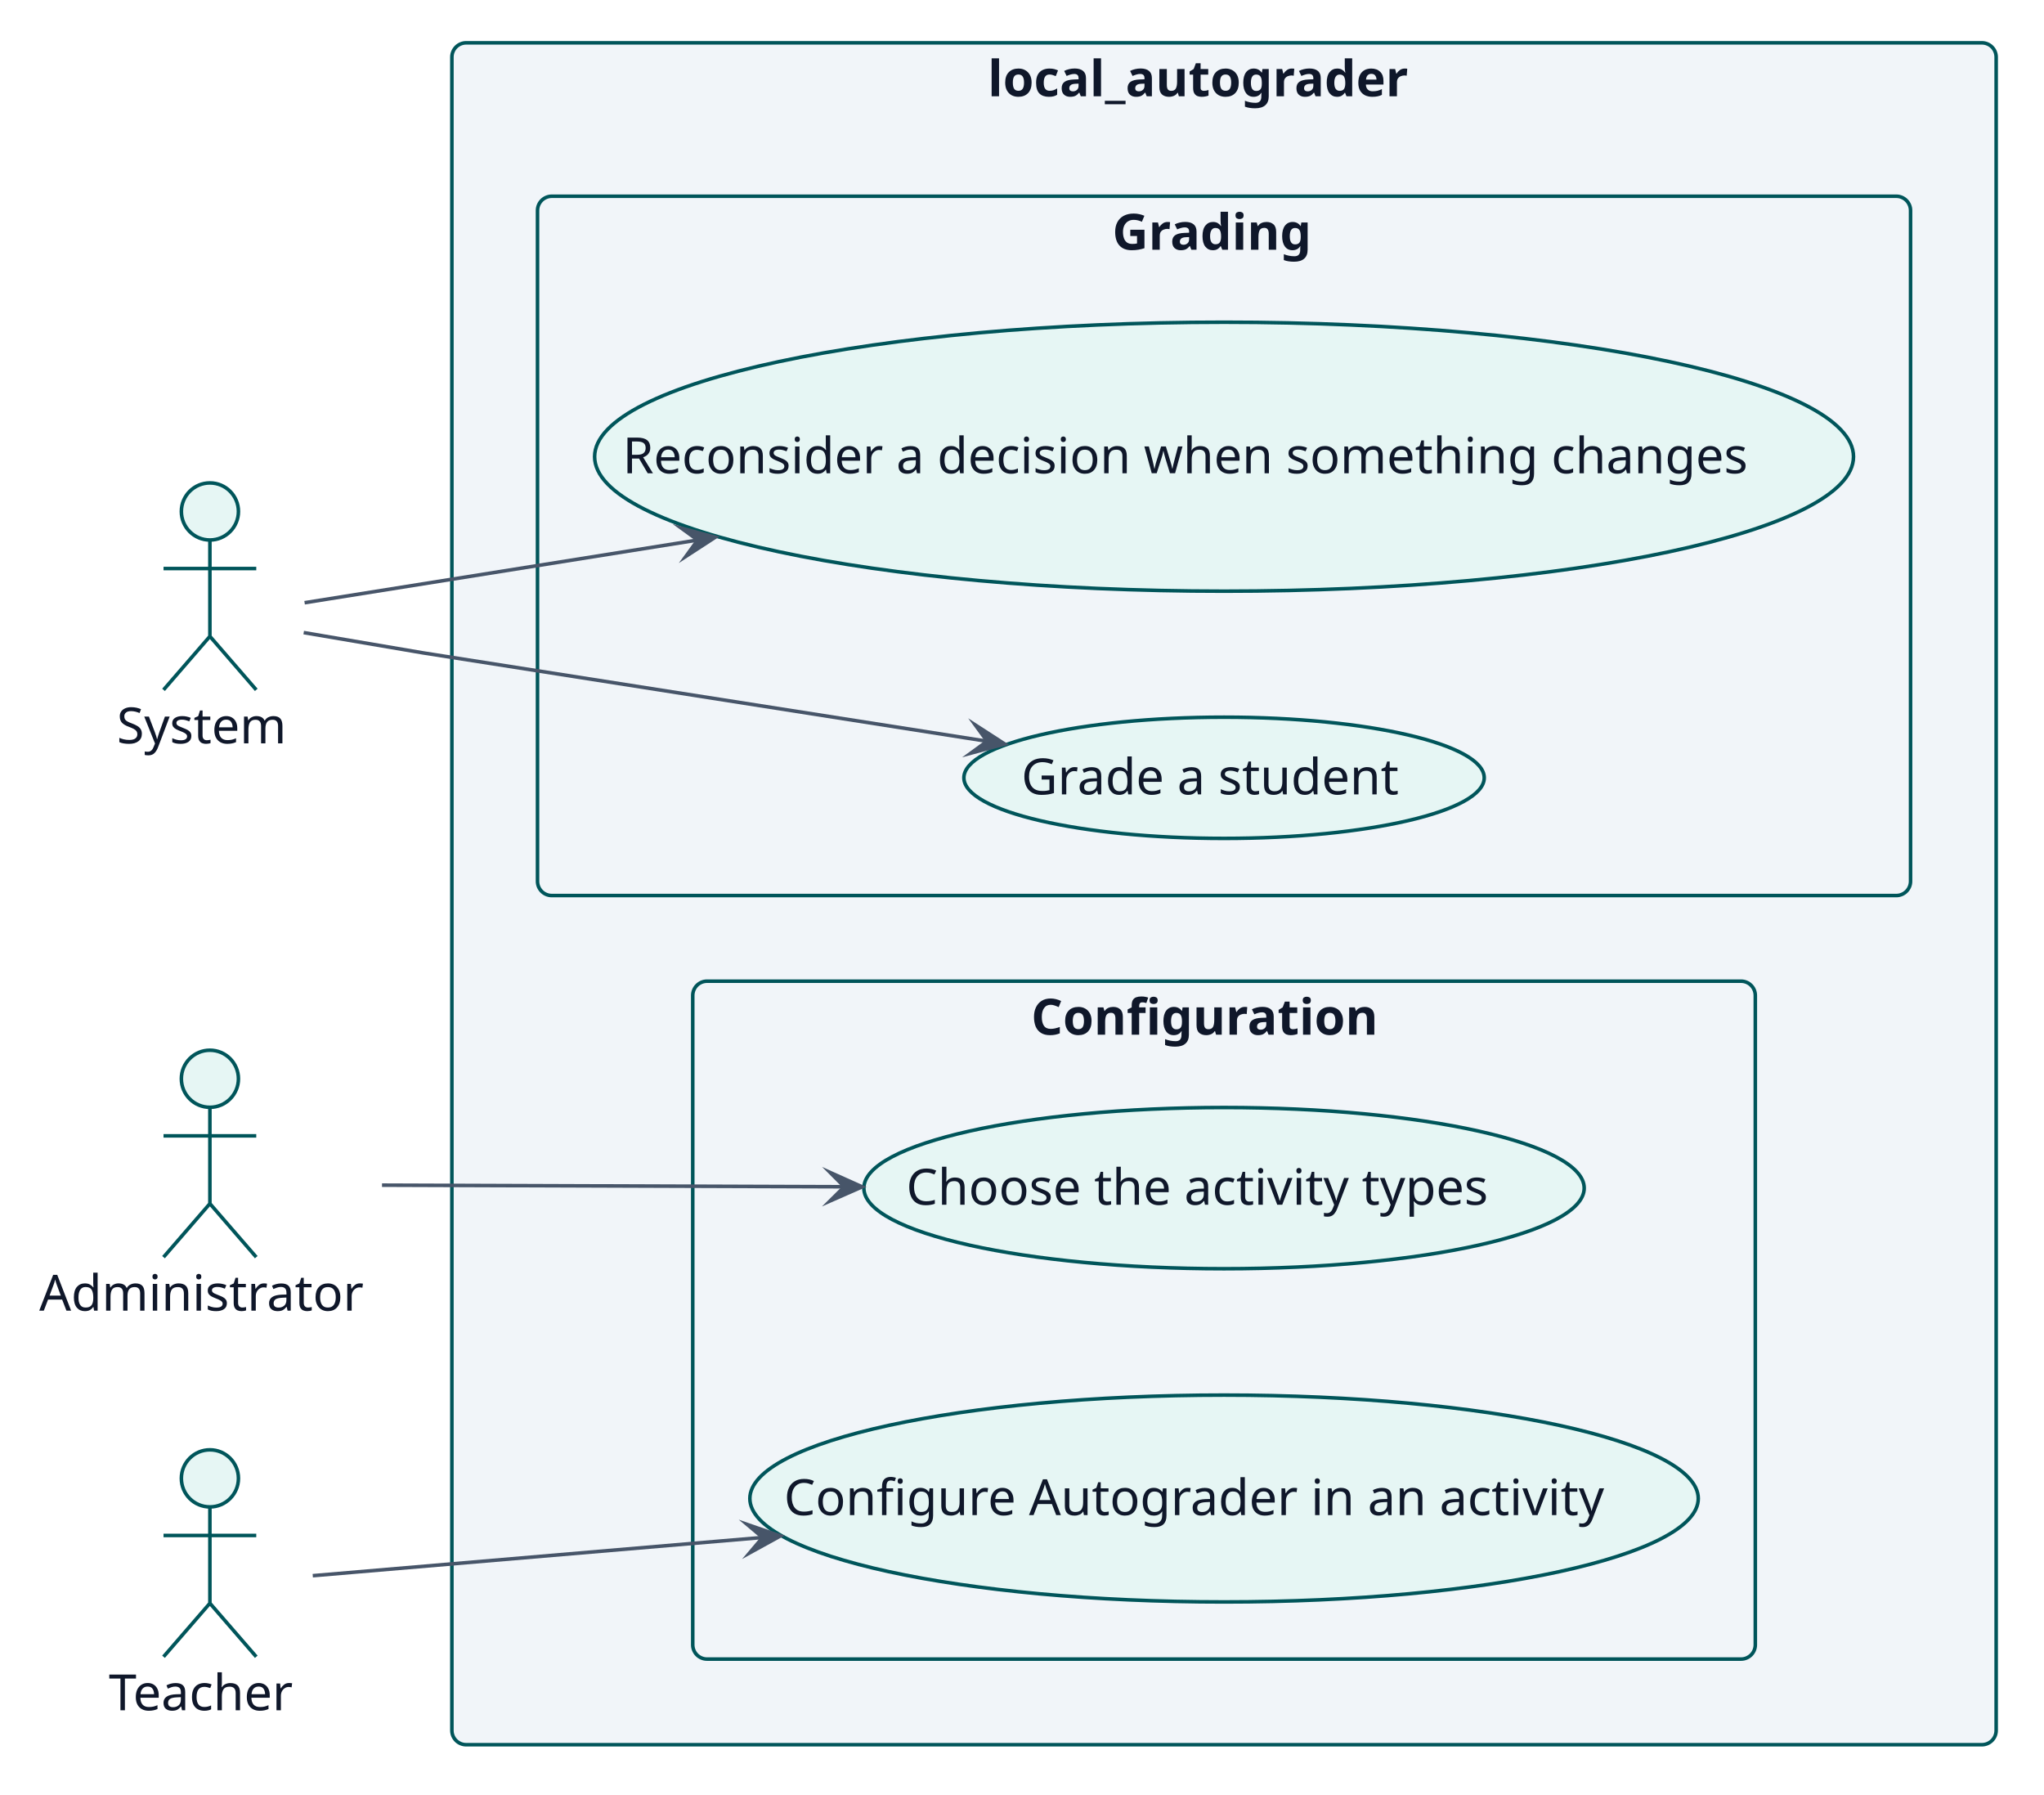
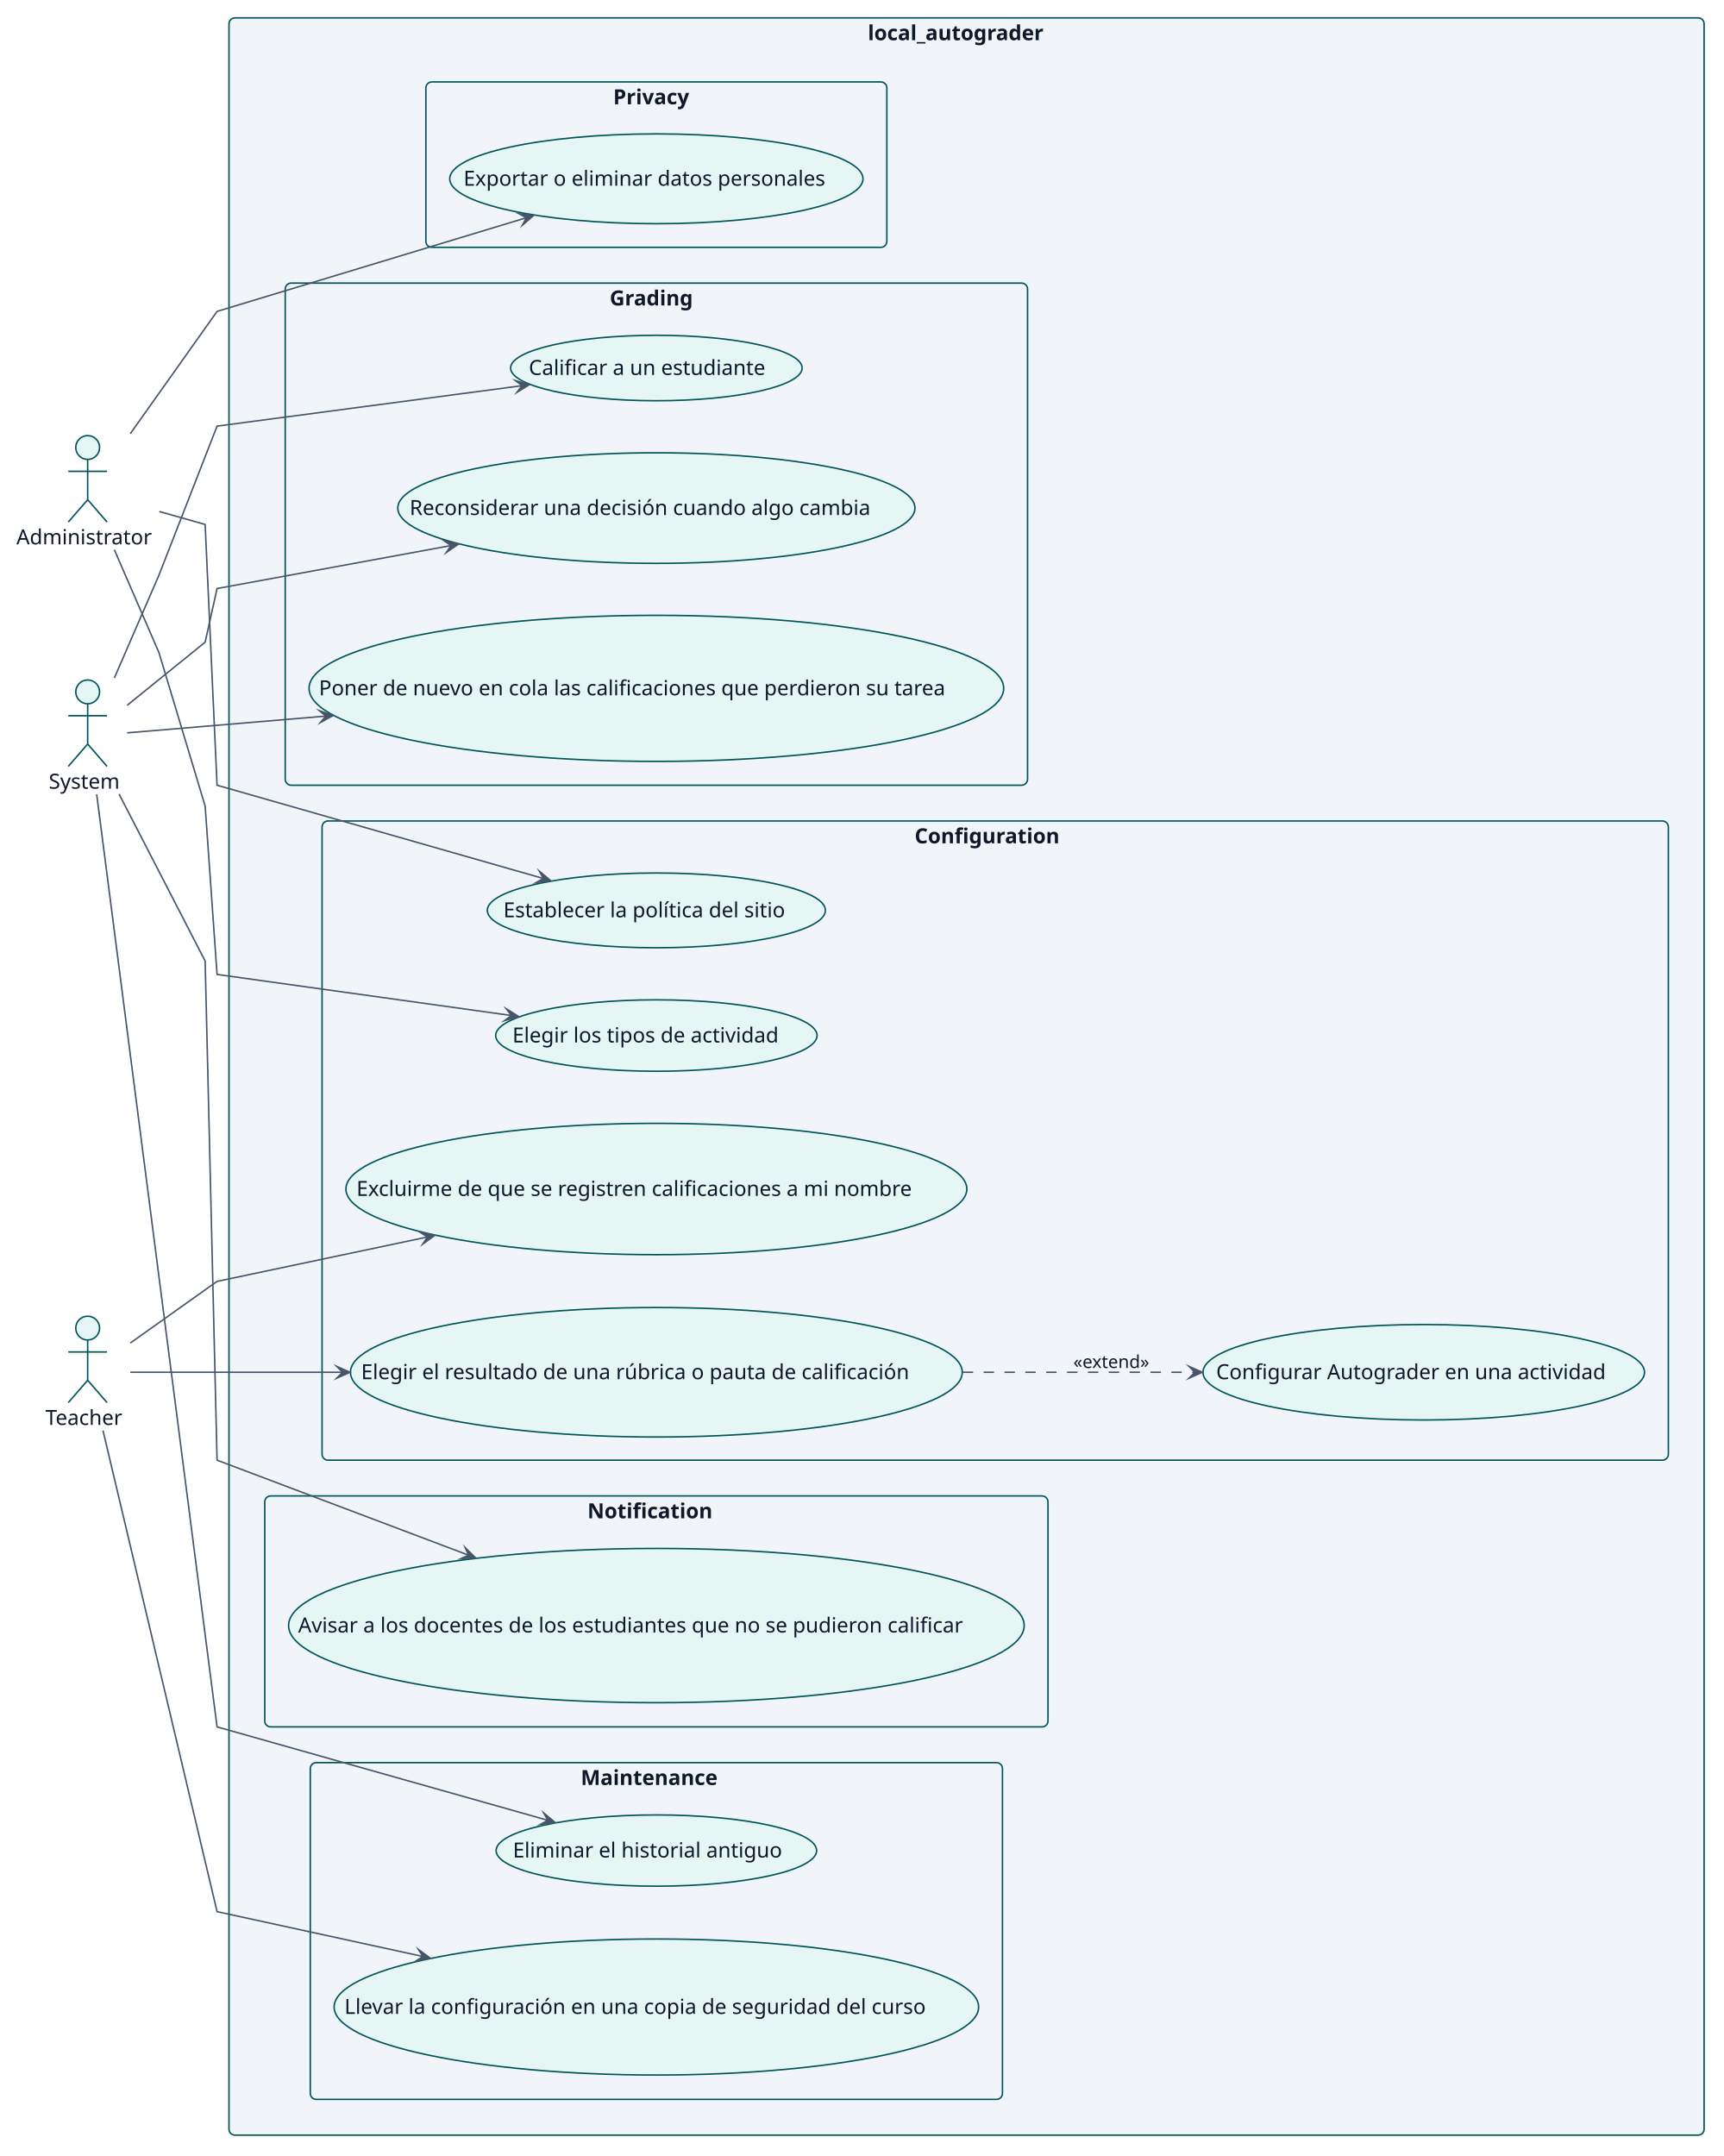
- <svg xmlns="http://www.w3.org/2000/svg" version="1.1" data-diagram-type="DESCRIPTION" style="width:573px;height:503px;background:#FFFFFF;" width="573px" height="503px" viewBox="0 0 573 503" zoomAndPan="magnify" preserveAspectRatio="none" contentStyleType="text/css">
+ <svg xmlns="http://www.w3.org/2000/svg" version="1.1" data-diagram-type="DESCRIPTION" style="width:1157px;height:1447px;background:#FFFFFF;" width="1157px" height="1447px" viewBox="0 0 1157 1447" zoomAndPan="magnify" preserveAspectRatio="none" contentStyleType="text/css">
  <defs />
  <g font-family="sans-serif" lengthAdjust="spacing">
    <g class="cluster" data-qualified-name="local_autograder" id="ent0004" data-source-line="113">
-       <rect x="126.68" y="12" width="432.91" height="477" fill="#F1F5F9" style="stroke:#00555A;stroke-width:1;" rx="4" ry="4" />
-       <text x="276.895" y="26.995" fill="#0F172A" font-size="14" textLength="132.48" font-weight="700" font-family="IBM Plex Sans">local_autograder</text>
+       <rect x="153.68" y="12" width="989.99" height="1421" fill="#F1F5F9" style="stroke:#00555A;stroke-width:1;" rx="4" ry="4" />
+       <text x="582.435" y="26.995" fill="#0F172A" font-size="14" textLength="132.48" font-weight="700" font-family="IBM Plex Sans">local_autograder</text>
    </g>
    <g class="cluster" data-qualified-name="local_autograder.Configuration" id="ent0005" data-source-line="114">
-       <rect x="194.2" y="275" width="297.87" height="190" fill="#F1F5F9" style="stroke:#00555A;stroke-width:1;" rx="4" ry="4" />
-       <text x="289.052" y="289.995" fill="#0F172A" font-size="14" textLength="108.165" font-weight="700" font-family="IBM Plex Sans">Configuration</text>
+       <rect x="216.15" y="551" width="903.52" height="429" fill="#F1F5F9" style="stroke:#00555A;stroke-width:1;" rx="4" ry="4" />
+       <text x="613.827" y="565.995" fill="#0F172A" font-size="14" textLength="108.165" font-weight="700" font-family="IBM Plex Sans">Configuration</text>
    </g>
-     <g class="cluster" data-qualified-name="local_autograder.Grading" id="ent0008" data-source-line="118">
-       <rect x="150.68" y="55" width="384.91" height="196" fill="#F1F5F9" style="stroke:#00555A;stroke-width:1;" rx="4" ry="4" />
-       <text x="311.809" y="69.995" fill="#0F172A" font-size="14" textLength="62.651" font-weight="700" font-family="IBM Plex Sans">Grading</text>
+     <g class="cluster" data-qualified-name="local_autograder.Grading" id="ent0011" data-source-line="121">
+       <rect x="191.42" y="190" width="498.19" height="337" fill="#F1F5F9" style="stroke:#00555A;stroke-width:1;" rx="4" ry="4" />
+       <text x="409.189" y="204.995" fill="#0F172A" font-size="14" textLength="62.651" font-weight="700" font-family="IBM Plex Sans">Grading</text>
+     </g>
+     <g class="cluster" data-qualified-name="local_autograder.Notification" id="ent0015" data-source-line="126">
+       <rect x="177.68" y="1004" width="525.66" height="155" fill="#F1F5F9" style="stroke:#00555A;stroke-width:1;" rx="4" ry="4" />
+       <text x="394.241" y="1018.995" fill="#0F172A" font-size="14" textLength="92.538" font-weight="700" font-family="IBM Plex Sans">Notification</text>
+     </g>
+     <g class="cluster" data-qualified-name="local_autograder.Maintenance" id="ent0017" data-source-line="129">
+       <rect x="208.24" y="1183" width="464.54" height="226" fill="#F1F5F9" style="stroke:#00555A;stroke-width:1;" rx="4" ry="4" />
+       <text x="389.757" y="1197.995" fill="#0F172A" font-size="14" textLength="101.507" font-weight="700" font-family="IBM Plex Sans">Maintenance</text>
+     </g>
+     <g class="cluster" data-qualified-name="local_autograder.Privacy" id="ent0020" data-source-line="133">
+       <rect x="285.83" y="55" width="309.36" height="111" fill="#F1F5F9" style="stroke:#00555A;stroke-width:1;" rx="4" ry="4" />
+       <text x="411.529" y="69.995" fill="#0F172A" font-size="14" textLength="57.962" font-weight="700" font-family="IBM Plex Sans">Privacy</text>
    </g>
    <g class="entity" data-qualified-name="local_autograder.Configuration.UC_configureAutograder" id="ent0006" data-source-line="115">
-       <ellipse cx="343.145" cy="419.997" rx="132.935" ry="28.987" fill="#E6F6F4" style="stroke:#00555A;stroke-width:1;" />
-       <text x="219.763" y="424.645" fill="#0F172A" font-size="14" textLength="246.764" font-family="IBM Plex Sans">Configure Autograder in an activity</text>
+       <ellipse cx="955.515" cy="921.003" rx="148.165" ry="32.033" fill="#E6F6F4" style="stroke:#00555A;stroke-width:1;" />
+       <text x="816.185" y="925.651" fill="#0F172A" font-size="14" textLength="278.66" font-family="IBM Plex Sans">Configurar Autograder en una actividad</text>
    </g>
    <g class="entity" data-qualified-name="local_autograder.Configuration.UC_chooseActivityTypes" id="ent0007" data-source-line="116">
-       <ellipse cx="343.137" cy="333.003" rx="100.967" ry="22.593" fill="#E6F6F4" style="stroke:#00555A;stroke-width:1;" />
-       <text x="254.044" y="337.652" fill="#0F172A" font-size="14" textLength="178.186" font-family="IBM Plex Sans">Choose the activity types</text>
+       <ellipse cx="440.508" cy="695.002" rx="107.858" ry="23.972" fill="#E6F6F4" style="stroke:#00555A;stroke-width:1;" />
+       <text x="343.889" y="699.65" fill="#0F172A" font-size="14" textLength="193.238" font-family="IBM Plex Sans">Elegir los tipos de actividad</text>
    </g>
-     <g class="entity" data-qualified-name="local_autograder.Grading.UC_gradeStudent" id="ent0009" data-source-line="119">
-       <ellipse cx="343.144" cy="217.997" rx="72.934" ry="16.987" fill="#E6F6F4" style="stroke:#00555A;stroke-width:1;" />
-       <text x="286.303" y="222.645" fill="#0F172A" font-size="14" textLength="113.682" font-family="IBM Plex Sans">Grade a student</text>
+     <g class="entity" data-qualified-name="local_autograder.Configuration.UC_chooseAdvancedGrade" id="ent0008" data-source-line="117">
+       <ellipse cx="440.512" cy="920.998" rx="205.292" ry="43.458" fill="#E6F6F4" style="stroke:#00555A;stroke-width:1;" />
+       <text x="242.365" y="925.647" fill="#0F172A" font-size="14" textLength="396.293" font-family="IBM Plex Sans">Elegir el resultado de una rúbrica o pauta de calificación</text>
    </g>
-     <g class="entity" data-qualified-name="local_autograder.Grading.UC_reconsiderDecision" id="ent0010" data-source-line="120">
-       <ellipse cx="343.144" cy="128.001" rx="176.454" ry="37.691" fill="#E6F6F4" style="stroke:#00555A;stroke-width:1;" />
-       <text x="174.543" y="132.649" fill="#0F172A" font-size="14" textLength="337.203" font-family="IBM Plex Sans">Reconsider a decision when something changes</text>
+     <g class="entity" data-qualified-name="local_autograder.Configuration.UC_optOutOfGrading" id="ent0009" data-source-line="118">
+       <ellipse cx="440.513" cy="798.003" rx="208.363" ry="44.073" fill="#E6F6F4" style="stroke:#00555A;stroke-width:1;" />
+       <text x="239.232" y="802.651" fill="#0F172A" font-size="14" textLength="402.562" font-family="IBM Plex Sans">Excluirme de que se registren calificaciones a mi nombre</text>
+     </g>
+     <g class="entity" data-qualified-name="local_autograder.Configuration.UC_setSitePolicy" id="ent0010" data-source-line="119">
+       <ellipse cx="440.507" cy="611.001" rx="113.457" ry="25.091" fill="#E6F6F4" style="stroke:#00555A;stroke-width:1;" />
+       <text x="337.838" y="615.65" fill="#0F172A" font-size="14" textLength="205.338" font-family="IBM Plex Sans">Establecer la política del sitio</text>
+     </g>
+     <g class="entity" data-qualified-name="local_autograder.Grading.UC_gradeStudent" id="ent0012" data-source-line="122">
+       <ellipse cx="440.509" cy="246.996" rx="97.829" ry="21.966" fill="#E6F6F4" style="stroke:#00555A;stroke-width:1;" />
+       <text x="354.878" y="251.644" fill="#0F172A" font-size="14" textLength="171.261" font-family="IBM Plex Sans">Calificar a un estudiante</text>
+     </g>
+     <g class="entity" data-qualified-name="local_autograder.Grading.UC_reconsiderDecision" id="ent0013" data-source-line="123">
+       <ellipse cx="440.509" cy="340.998" rx="173.539" ry="37.108" fill="#E6F6F4" style="stroke:#00555A;stroke-width:1;" />
+       <text x="274.908" y="345.646" fill="#0F172A" font-size="14" textLength="331.201" font-family="IBM Plex Sans">Reconsiderar una decisión cuando algo cambia</text>
+     </g>
+     <g class="entity" data-qualified-name="local_autograder.Grading.UC_requeueLostGrades" id="ent0014" data-source-line="124">
+       <ellipse cx="440.507" cy="461.999" rx="233.097" ry="49.019" fill="#E6F6F4" style="stroke:#00555A;stroke-width:1;" />
+       <text x="214.046" y="466.648" fill="#0F172A" font-size="14" textLength="452.922" font-family="IBM Plex Sans">Poner de nuevo en cola las calificaciones que perdieron su tarea</text>
+     </g>
+     <g class="entity" data-qualified-name="local_autograder.Notification.UC_notifyFailures" id="ent0016" data-source-line="127">
+       <ellipse cx="440.511" cy="1090.996" rx="246.831" ry="51.766" fill="#E6F6F4" style="stroke:#00555A;stroke-width:1;" />
+       <text x="200.108" y="1095.645" fill="#0F172A" font-size="14" textLength="480.806" font-family="IBM Plex Sans">Avisar a los docentes de los estudiantes que no se pudieron calificar</text>
+     </g>
+     <g class="entity" data-qualified-name="local_autograder.Maintenance.UC_purgeHistory" id="ent0018" data-source-line="130">
+       <ellipse cx="440.512" cy="1242.002" rx="107.562" ry="23.912" fill="#E6F6F4" style="stroke:#00555A;stroke-width:1;" />
+       <text x="344.214" y="1246.651" fill="#0F172A" font-size="14" textLength="192.596" font-family="IBM Plex Sans">Eliminar el historial antiguo</text>
+     </g>
+     <g class="entity" data-qualified-name="local_autograder.Maintenance.UC_carryConfigurationInBackup" id="ent0019" data-source-line="131">
+       <ellipse cx="440.511" cy="1347.004" rx="216.271" ry="45.654" fill="#E6F6F4" style="stroke:#00555A;stroke-width:1;" />
+       <text x="231.168" y="1351.653" fill="#0F172A" font-size="14" textLength="418.688" font-family="IBM Plex Sans">Llevar la configuración en una copia de seguridad del curso</text>
+     </g>
+     <g class="entity" data-qualified-name="local_autograder.Privacy.UC_managePersonalData" id="ent0021" data-source-line="134">
+       <ellipse cx="440.51" cy="119.996" rx="138.68" ry="30.136" fill="#E6F6F4" style="stroke:#00555A;stroke-width:1;" />
+       <text x="311.092" y="124.644" fill="#0F172A" font-size="14" textLength="258.836" font-family="IBM Plex Sans">Exportar o eliminar datos personales</text>
    </g>
    <g class="entity" data-qualified-name="A_Administrator" id="ent0001" data-source-line="109">
-       <ellipse cx="58.841" cy="302.35" rx="8" ry="8" fill="#E6F6F4" style="stroke:#00555A;stroke-width:1;" />
-       <path d="M58.841,310.35 L58.841,337.35 M45.841,318.35 L71.841,318.35 M58.841,337.35 L45.841,352.35 M58.841,337.35 L71.841,352.35" style="stroke:#00555A;stroke-width:1;" fill="none" />
-       <text x="11" y="367.345" fill="#0F172A" font-size="14" textLength="95.683" font-family="IBM Plex Sans">Administrator</text>
+       <ellipse cx="58.841" cy="300.35" rx="8" ry="8" fill="#E6F6F4" style="stroke:#00555A;stroke-width:1;" />
+       <path d="M58.841,308.35 L58.841,335.35 M45.841,316.35 L71.841,316.35 M58.841,335.35 L45.841,350.35 M58.841,335.35 L71.841,350.35" style="stroke:#00555A;stroke-width:1;" fill="none" />
+       <text x="11" y="365.345" fill="#0F172A" font-size="14" textLength="95.683" font-family="IBM Plex Sans">Administrator</text>
    </g>
    <g class="entity" data-qualified-name="A_System" id="ent0002" data-source-line="110">
-       <ellipse cx="58.843" cy="143.35" rx="8" ry="8" fill="#E6F6F4" style="stroke:#00555A;stroke-width:1;" />
-       <path d="M58.843,151.35 L58.843,178.35 M45.843,159.35 L71.843,159.35 M58.843,178.35 L45.843,193.35 M58.843,178.35 L71.843,193.35" style="stroke:#00555A;stroke-width:1;" fill="none" />
-       <text x="32.74" y="208.345" fill="#0F172A" font-size="14" textLength="52.206" font-family="IBM Plex Sans">System</text>
+       <ellipse cx="58.843" cy="464.35" rx="8" ry="8" fill="#E6F6F4" style="stroke:#00555A;stroke-width:1;" />
+       <path d="M58.843,472.35 L58.843,499.35 M45.843,480.35 L71.843,480.35 M58.843,499.35 L45.843,514.35 M58.843,499.35 L71.843,514.35" style="stroke:#00555A;stroke-width:1;" fill="none" />
+       <text x="32.74" y="529.345" fill="#0F172A" font-size="14" textLength="52.206" font-family="IBM Plex Sans">System</text>
    </g>
    <g class="entity" data-qualified-name="A_Teacher" id="ent0003" data-source-line="111">
-       <ellipse cx="58.842" cy="414.35" rx="8" ry="8" fill="#E6F6F4" style="stroke:#00555A;stroke-width:1;" />
-       <path d="M58.842,422.35 L58.842,449.35 M45.842,430.35 L71.842,430.35 M58.842,449.35 L45.842,464.35 M58.842,449.35 L71.842,464.35" style="stroke:#00555A;stroke-width:1;" fill="none" />
-       <text x="30.5" y="479.345" fill="#0F172A" font-size="14" textLength="56.684" font-family="IBM Plex Sans">Teacher</text>
+       <ellipse cx="58.842" cy="891.35" rx="8" ry="8" fill="#E6F6F4" style="stroke:#00555A;stroke-width:1;" />
+       <path d="M58.842,899.35 L58.842,926.35 M45.842,907.35 L71.842,907.35 M58.842,926.35 L45.842,941.35 M58.842,926.35 L71.842,941.35" style="stroke:#00555A;stroke-width:1;" fill="none" />
+       <text x="30.5" y="956.345" fill="#0F172A" font-size="14" textLength="56.684" font-family="IBM Plex Sans">Teacher</text>
    </g>
-     <g class="link" data-entity-1="ent0003" data-entity-2="ent0006" id="lnk11" data-source-line="124" data-link-type="dependency">
-       <path d="M87.68,441.63 C118.42,439.02 165.048,435.053 213.788,430.913" style="stroke:#475569;stroke-width:1;" fill="none" id="A_Teacher-to-UC_configureAutograder" />
-       <polygon points="218.77,430.49,209.464,427.266,213.788,430.913,210.141,435.237,218.77,430.49" fill="#475569" style="stroke:#475569;stroke-width:1;stroke-linejoin:miter;stroke-miterlimit:10;" />
+     <g class="link" data-entity-1="ent0001" data-entity-2="ent0007" id="lnk22" data-source-line="138" data-link-type="dependency">
+       <path d="M76.75,368.99 C90.17,399.93 106.68,438 106.68,438 C106.68,438 137.68,541 137.68,541 C137.68,541 145.68,654 145.68,654 C145.68,654 256.948,669.529 343.198,681.559" style="stroke:#475569;stroke-width:1;" fill="none" id="A_Administrator-to-UC_chooseActivityTypes" />
+       <polygon points="348.15,682.25,339.789,677.045,343.198,681.559,338.684,684.968,348.15,682.25" fill="#475569" style="stroke:#475569;stroke-width:1;stroke-linejoin:miter;stroke-miterlimit:10;" />
    </g>
-     <g class="link" data-entity-1="ent0001" data-entity-2="ent0007" id="lnk12" data-source-line="125" data-link-type="dependency">
-       <path d="M107.09,332.17 C143.74,332.3 190.85,332.463 236.69,332.623" style="stroke:#475569;stroke-width:1;" fill="none" id="A_Administrator-to-UC_chooseActivityTypes" />
-       <polygon points="241.69,332.64,232.704,328.609,236.69,332.623,232.676,336.609,241.69,332.64" fill="#475569" style="stroke:#475569;stroke-width:1;stroke-linejoin:miter;stroke-miterlimit:10;" />
+     <g class="link" data-entity-1="ent0002" data-entity-2="ent0012" id="lnk23" data-source-line="139" data-link-type="dependency">
+       <path d="M76.75,455.01 C90.17,424.07 106.68,386 106.68,386 C106.68,386 145.68,286 145.68,286 C145.68,286 263.533,270.358 350.353,258.838" style="stroke:#475569;stroke-width:1;" fill="none" id="A_System-to-UC_gradeStudent" />
+       <polygon points="355.31,258.18,345.862,255.399,350.353,258.838,346.914,263.329,355.31,258.18" fill="#475569" style="stroke:#475569;stroke-width:1;stroke-linejoin:miter;stroke-miterlimit:10;" />
    </g>
-     <g class="link" data-entity-1="ent0002" data-entity-2="ent0009" id="lnk13" data-source-line="126" data-link-type="dependency">
-       <path d="M85.14,177.3 C101.08,180.01 118.68,183 118.68,183 C118.68,183 210.55,197.386 276.73,207.756" style="stroke:#475569;stroke-width:1;" fill="none" id="A_System-to-UC_gradeStudent" />
-       <polygon points="281.67,208.53,273.398,203.185,276.73,207.756,272.159,211.089,281.67,208.53" fill="#475569" style="stroke:#475569;stroke-width:1;stroke-linejoin:miter;stroke-miterlimit:10;" />
+     <g class="link" data-entity-1="ent0002" data-entity-2="ent0013" id="lnk24" data-source-line="140" data-link-type="dependency">
+       <path d="M85.33,473.37 C108.03,455 137.68,431 137.68,431 C137.68,431 145.68,395 145.68,395 C145.68,395 224.612,380.493 302.722,366.143" style="stroke:#475569;stroke-width:1;" fill="none" id="A_System-to-UC_reconsiderDecision" />
+       <polygon points="307.64,365.24,298.065,362.932,302.722,366.143,299.511,370.8,307.64,365.24" fill="#475569" style="stroke:#475569;stroke-width:1;stroke-linejoin:miter;stroke-miterlimit:10;" />
    </g>
-     <g class="link" data-entity-1="ent0002" data-entity-2="ent0010" id="lnk14" data-source-line="127" data-link-type="dependency">
-       <path d="M85.39,168.93 C112.13,164.67 151.362,158.407 195.592,151.357" style="stroke:#475569;stroke-width:1;" fill="none" id="A_System-to-UC_reconsiderDecision" />
-       <polygon points="200.53,150.57,191.013,148.037,195.592,151.357,192.272,155.937,200.53,150.57" fill="#475569" style="stroke:#475569;stroke-width:1;stroke-linejoin:miter;stroke-miterlimit:10;" />
+     <g class="link" data-entity-1="ent0003" data-entity-2="ent0008" id="lnk25" data-source-line="141" data-link-type="dependency">
+       <path d="M87.45,921 C119.79,921 171.42,921 229.92,921" style="stroke:#475569;stroke-width:1;" fill="none" id="A_Teacher-to-UC_chooseAdvancedGrade" />
+       <polygon points="234.92,921,225.92,917,229.92,921,225.92,925,234.92,921" fill="#475569" style="stroke:#475569;stroke-width:1;stroke-linejoin:miter;stroke-miterlimit:10;" />
+     </g>
+     <g class="link" data-entity-1="ent0003" data-entity-2="ent0009" id="lnk26" data-source-line="142" data-link-type="dependency">
+       <path d="M87.47,901.36 C112.57,883.53 145.68,860 145.68,860 C145.68,860 213.678,845.652 286.848,830.212" style="stroke:#475569;stroke-width:1;" fill="none" id="A_Teacher-to-UC_optOutOfGrading" />
+       <polygon points="291.74,829.18,282.108,827.124,286.848,830.212,283.76,834.952,291.74,829.18" fill="#475569" style="stroke:#475569;stroke-width:1;stroke-linejoin:miter;stroke-miterlimit:10;" />
+     </g>
+     <g class="link" data-entity-1="ent0001" data-entity-2="ent0010" id="lnk27" data-source-line="143" data-link-type="dependency">
+       <path d="M106.92,343.31 C123.31,347.94 137.68,352 137.68,352 C137.68,352 145.68,527 145.68,527 C145.68,527 277.793,564.765 364.703,589.615" style="stroke:#475569;stroke-width:1;" fill="none" id="A_Administrator-to-UC_setSitePolicy" />
+       <polygon points="369.51,590.99,361.956,584.67,364.703,589.615,359.757,592.362,369.51,590.99" fill="#475569" style="stroke:#475569;stroke-width:1;stroke-linejoin:miter;stroke-miterlimit:10;" />
+     </g>
+     <g class="link" data-entity-1="ent0002" data-entity-2="ent0016" id="lnk28" data-source-line="144" data-link-type="dependency">
+       <path d="M79.89,532.89 C102.95,577.63 137.68,645 137.68,645 C137.68,645 145.68,980 145.68,980 C145.68,980 233.333,1013.113 314.473,1043.763" style="stroke:#475569;stroke-width:1;" fill="none" id="A_System-to-UC_notifyFailures" />
+       <polygon points="319.15,1045.53,312.144,1038.608,314.473,1043.763,309.317,1046.092,319.15,1045.53" fill="#475569" style="stroke:#475569;stroke-width:1;stroke-linejoin:miter;stroke-miterlimit:10;" />
+     </g>
+     <g class="link" data-entity-1="ent0002" data-entity-2="ent0014" id="lnk29" data-source-line="145" data-link-type="dependency">
+       <path d="M85.34,491.85 C115.27,489.33 162.948,485.31 218.658,480.61" style="stroke:#475569;stroke-width:1;" fill="none" id="A_System-to-UC_requeueLostGrades" />
+       <polygon points="223.64,480.19,214.336,476.961,218.658,480.61,215.008,484.932,223.64,480.19" fill="#475569" style="stroke:#475569;stroke-width:1;stroke-linejoin:miter;stroke-miterlimit:10;" />
+     </g>
+     <g class="link" data-entity-1="ent0002" data-entity-2="ent0018" id="lnk30" data-source-line="146" data-link-type="dependency">
+       <path d="M64.89,533.12 C83.29,675.66 145.68,1159 145.68,1159 C145.68,1159 280.938,1197.211 367.658,1221.701" style="stroke:#475569;stroke-width:1;" fill="none" id="A_System-to-UC_purgeHistory" />
+       <polygon points="372.47,1223.06,364.896,1216.765,367.658,1221.701,362.722,1224.463,372.47,1223.06" fill="#475569" style="stroke:#475569;stroke-width:1;stroke-linejoin:miter;stroke-miterlimit:10;" />
+     </g>
+     <g class="link" data-entity-1="ent0003" data-entity-2="ent0019" id="lnk31" data-source-line="147" data-link-type="dependency">
+       <path d="M69.11,960.08 C91.31,1053.69 145.68,1283 145.68,1283 C145.68,1283 211.695,1297.375 283.835,1313.095" style="stroke:#475569;stroke-width:1;" fill="none" id="A_Teacher-to-UC_carryConfigurationInBackup" />
+       <polygon points="288.72,1314.16,280.778,1308.335,283.835,1313.095,279.075,1316.152,288.72,1314.16" fill="#475569" style="stroke:#475569;stroke-width:1;stroke-linejoin:miter;stroke-miterlimit:10;" />
+     </g>
+     <g class="link" data-entity-1="ent0001" data-entity-2="ent0021" id="lnk32" data-source-line="148" data-link-type="dependency">
+       <path d="M87.47,291.05 C112.57,255.68 145.68,209 145.68,209 C145.68,209 266.315,172.459 353.275,146.119" style="stroke:#475569;stroke-width:1;" fill="none" id="A_Administrator-to-UC_managePersonalData" />
+       <polygon points="358.06,144.67,348.287,143.451,353.275,146.119,350.606,151.107,358.06,144.67" fill="#475569" style="stroke:#475569;stroke-width:1;stroke-linejoin:miter;stroke-miterlimit:10;" />
+     </g>
+     <g class="link" data-entity-1="ent0008" data-entity-2="ent0006" id="lnk33" data-source-line="149" data-link-type="dependency">
+       <path d="M646.11,921 C699.86,921 751.79,921 801.91,921" style="stroke:#475569;stroke-width:1;stroke-dasharray:7,7;" fill="none" id="UC_chooseAdvancedGrade-to-UC_configureAutograder" />
+       <polygon points="806.91,921,797.91,917,801.91,921,797.91,925,806.91,921" fill="#475569" style="stroke:#475569;stroke-width:1;stroke-linejoin:miter;stroke-miterlimit:10;" />
+       <text x="720.34" y="918.139" fill="#0F172A" font-size="12" textLength="56.479" font-family="IBM Plex Sans">«extend»</text>
    </g>
  </g>
</svg>
